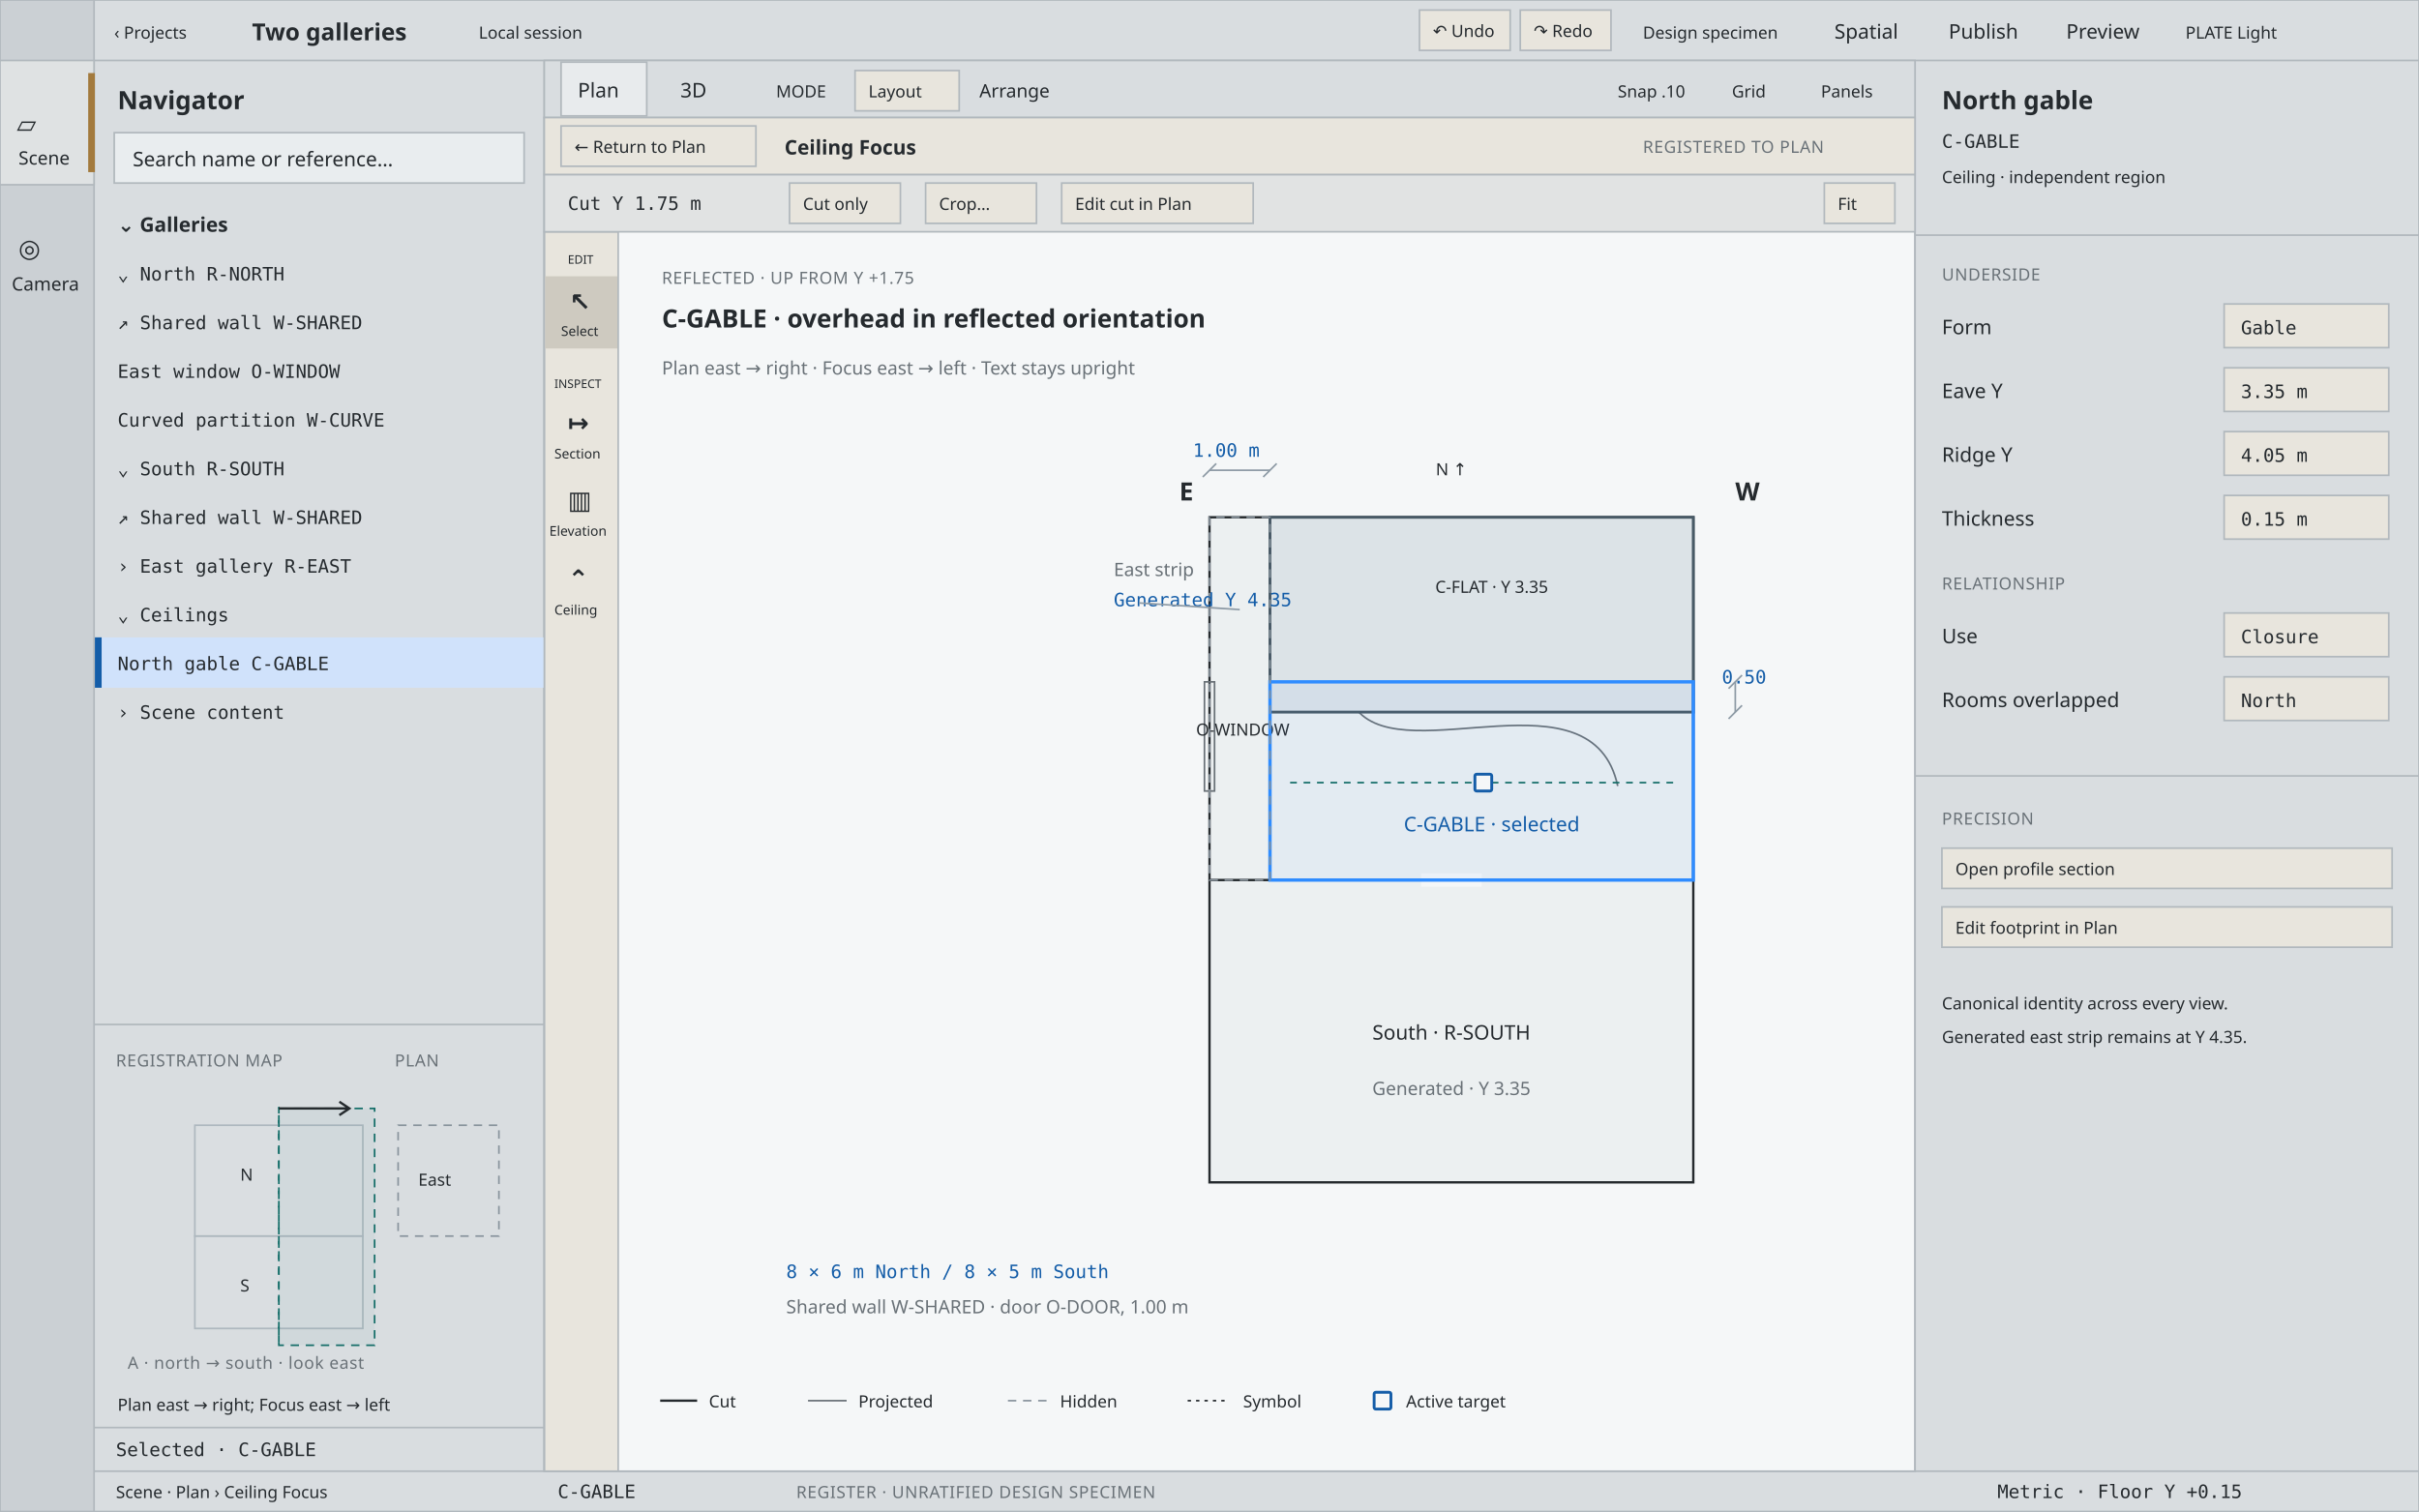
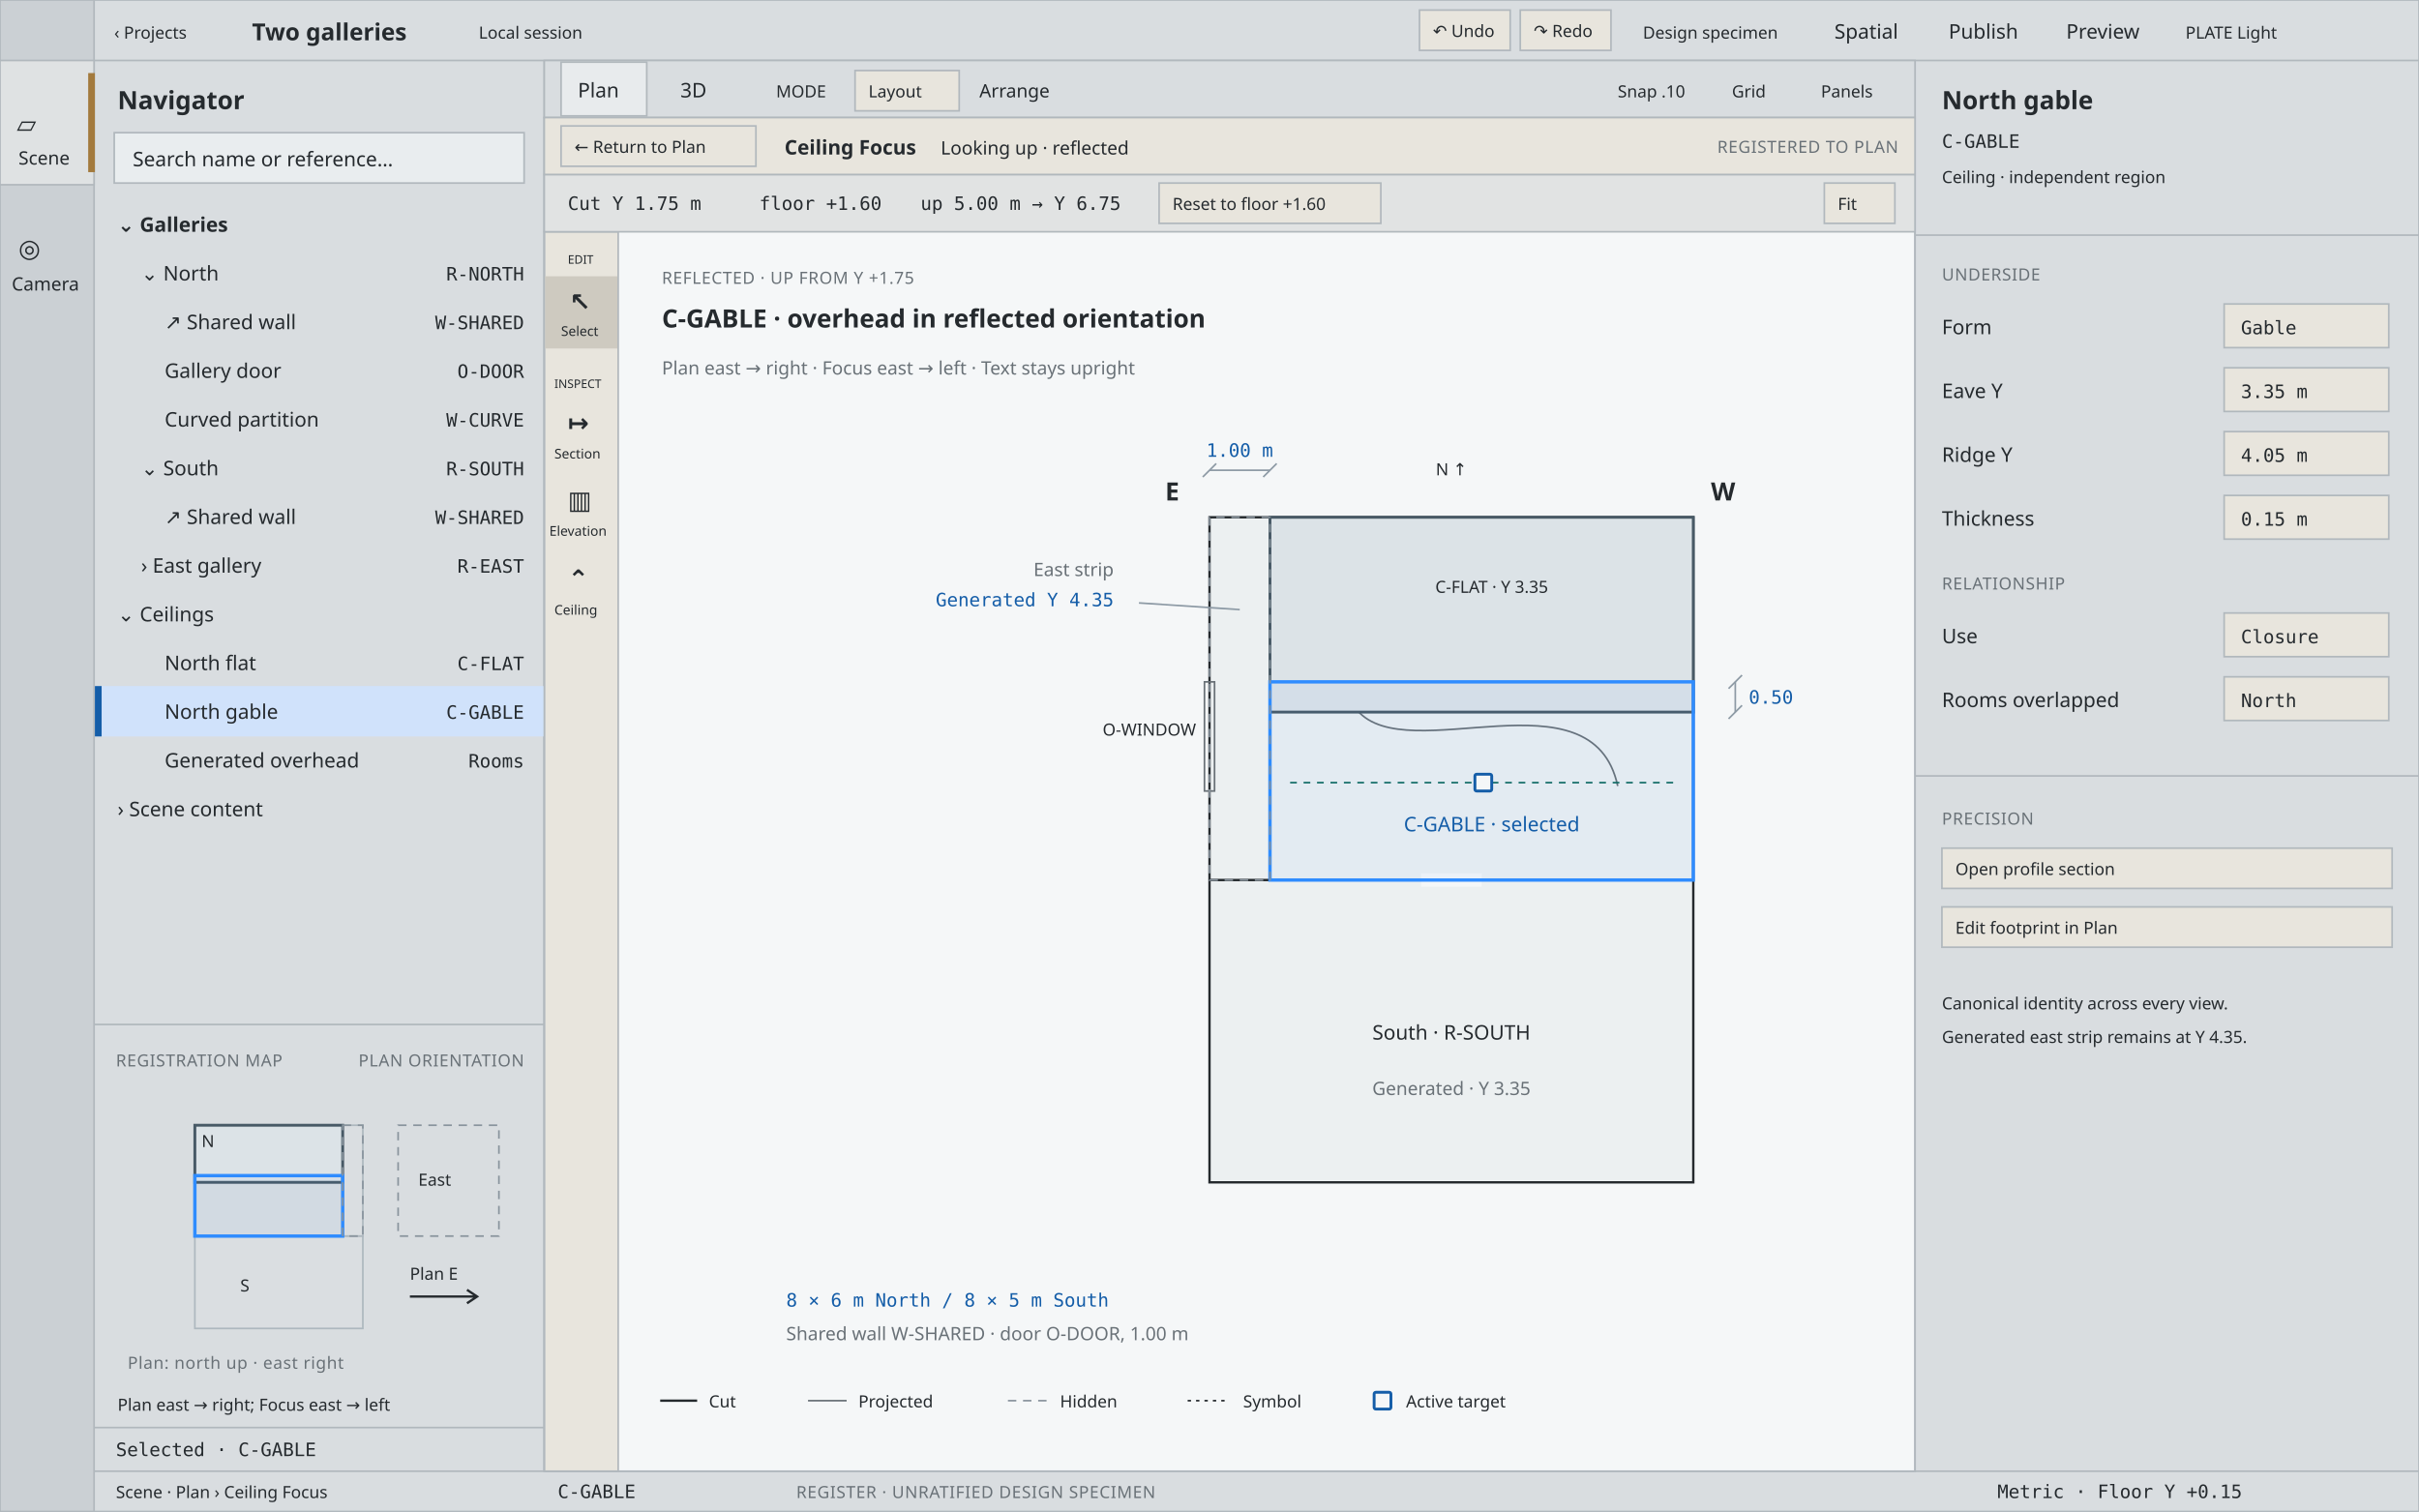
<svg xmlns="http://www.w3.org/2000/svg" width="1440" height="900" viewBox="0 0 1440 900" role="img" aria-label="REGISTER unratified P26 focus design, 1440 by 900">
  <rect x="0" y="0" width="1440" height="900" fill="#D9DDE0" stroke="#b1b8bd" />
  <rect x="0" y="0" width="56" height="900" fill="#CBD0D4" stroke="#b1b8bd" />
  <rect x="324" y="70" width="816" height="806" fill="#F5F7F8" stroke="#b1b8bd" />
  <rect x="324" y="138" width="44" height="738" fill="#E8E5DD" stroke="#b1b8bd" />
  <path d="M56 36L1440 36" stroke="#b1b8bd" />
  <path d="M56 876L1440 876" stroke="#b1b8bd" />
  <path d="M324 36L324 876" stroke="#b1b8bd" />
  <path d="M1140 36L1140 876" stroke="#b1b8bd" />
  <rect x="0" y="36" width="56" height="74" fill="#dfe2e3" stroke="#b1b8bd" />
  <rect x="53" y="44" width="3" height="58" fill="#A37A3D" stroke="#A37A3D" />
  <text class="shell heading" x="10" y="79">▱</text>
  <text class="shell mode" x="11" y="98">Scene</text>
  <text class="shell heading" x="11" y="153">◎</text>
  <text class="shell mode" x="7" y="173">Camera</text>
  <text class="shell utility" x="68" y="23">‹ Projects</text>
  <text class="shell identity" x="150" y="24">Two galleries</text>
  <text class="shell utility" x="285" y="23">Local session</text>
  <rect x="845" y="6" width="54" height="24" fill="#E8E5DD" stroke="#b1b8bd" />
  <text class="shell utility" x="853" y="22">↶ Undo</text>
  <rect x="905" y="6" width="54" height="24" fill="#E8E5DD" stroke="#b1b8bd" />
  <text class="shell utility" x="913" y="22">↷ Redo</text>
  <text class="shell utility" x="978" y="23">Design specimen</text>
  <text class="shell ui" x="1092" y="23">Spatial</text>
  <text class="shell ui" x="1160" y="23">Publish</text>
  <text class="shell ui" x="1230" y="23">Preview</text>
  <text class="shell utility" x="1301" y="23">PLATE Light</text>
  <rect x="324" y="36" width="816" height="34" fill="#D9DDE0" stroke="#b1b8bd" />
  <rect x="334" y="37" width="51" height="32" fill="#e8ebed" stroke="#b1b8bd" />
  <text class="shell ui" x="344" y="58">Plan</text>
  <text class="shell ui" x="405" y="58">3D</text>
  <text class="shell utility" x="462" y="58">MODE</text>
  <rect x="509" y="42" width="62" height="24" fill="#E8E5DD" stroke="#b1b8bd" />
  <text class="shell utility" x="517" y="58">Layout</text>
  <text class="shell mode" x="583" y="58">Arrange</text>
  <text class="shell utility" x="963" y="58">Snap .10</text>
  <text class="shell utility" x="1031" y="58">Grid</text>
  <text class="shell utility" x="1084" y="58">Panels</text>
  <rect x="324" y="70" width="816" height="34" fill="#E8E5DD" stroke="#b1b8bd" />
  <rect x="334" y="75" width="116" height="24" fill="#E8E5DD" stroke="#b1b8bd" />
  <text class="shell utility" x="342" y="91">← Return to Plan</text>
  <text class="shell strong" x="467" y="92">Ceiling Focus</text>
-   <text class="shell meta" x="978" y="91">REGISTERED TO PLAN</text>
+   <text class="shell mode" x="560" y="92">Looking up · reflected</text>
+   <text class="shell meta" x="1130" y="91" text-anchor="end">REGISTERED TO PLAN</text>
  <rect x="324" y="104" width="816" height="34" fill="#e1e3e3" stroke="#b1b8bd" />
  <text class="shell mono" x="338" y="125">Cut Y  1.75 m</text>
-   <rect x="470" y="109" width="66" height="24" fill="#E8E5DD" stroke="#b1b8bd" />
-   <text class="shell utility" x="478" y="125">Cut only</text>
-   <rect x="551" y="109" width="66" height="24" fill="#E8E5DD" stroke="#b1b8bd" />
-   <text class="shell utility" x="559" y="125">Crop…</text>
-   <rect x="632" y="109" width="114" height="24" fill="#E8E5DD" stroke="#b1b8bd" />
-   <text class="shell utility" x="640" y="125">Edit cut in Plan</text>
+   <text class="shell mono" x="452" y="125">floor +1.60</text>
+   <text class="shell mono" x="548" y="125">up 5.00 m → Y 6.75</text>
+   <rect x="690" y="109" width="132" height="24" fill="#E8E5DD" stroke="#b1b8bd" />
+   <text class="shell utility" x="698" y="125">Reset to floor +1.60</text>
  <rect x="1086" y="109" width="42" height="24" fill="#E8E5DD" stroke="#b1b8bd" />
  <text class="shell utility" x="1094" y="125">Fit</text>
  <text class="shell tray-group" x="338" y="157">EDIT</text>
  <rect x="325" y="165" width="42" height="42" fill="#cecac0" stroke="#cecac0" />
  <text class="shell heading" x="339" y="185">↖</text>
  <text class="shell tray-tool" x="334" y="200">Select</text>
  <text class="shell tray-group" x="330" y="231">INSPECT</text>
  <text class="shell heading" x="338" y="257">↦</text>
  <text class="shell tray-tool" x="330" y="273">Section</text>
  <text class="shell heading" x="338" y="303">▥</text>
  <text class="shell tray-tool" x="327" y="319">Elevation</text>
  <text class="shell heading" x="338" y="350">⌃</text>
  <text class="shell tray-tool" x="330" y="366">Ceiling</text>
  <text class="shell heading" x="70" y="65">Navigator</text>
  <rect x="68" y="79" width="244" height="30" fill="#e9edef" stroke="#b1b8bd" />
  <text class="shell ui" x="79" y="99">Search name or reference…</text>
  <text class="shell strong" x="70" y="138">⌄ Galleries</text>
-   <text class="shell navmono" x="70" y="167">  ⌄ North                   R-NORTH</text>
-   <text class="shell navmono" x="70" y="196">    ↗ Shared wall          W-SHARED</text>
-   <text class="shell navmono" x="70" y="225">    East window            O-WINDOW</text>
-   <text class="shell navmono" x="70" y="254">    Curved partition        W-CURVE</text>
-   <text class="shell navmono" x="70" y="283">  ⌄ South                   R-SOUTH</text>
-   <text class="shell navmono" x="70" y="312">    ↗ Shared wall          W-SHARED</text>
-   <text class="shell navmono" x="70" y="341">  › East gallery            R-EAST</text>
-   <text class="shell navmono" x="70" y="370">⌄ Ceilings</text>
-   <rect x="57" y="380" width="266" height="29" fill="#d0e2fb" stroke="#d0e2fb" />
-   <rect x="57" y="380" width="3" height="29" fill="#145DA8" stroke="#145DA8" />
-   <text class="shell navmono" x="70" y="399">    North gable             C-GABLE</text>
-   <text class="shell navmono" x="70" y="428">› Scene content</text>
+   <text class="shell ui" x="84" y="167">⌄ North</text>
+   <text class="shell navmono" x="312" y="167" text-anchor="end">R-NORTH</text>
+   <text class="shell ui" x="98" y="196">↗ Shared wall</text>
+   <text class="shell navmono" x="312" y="196" text-anchor="end">W-SHARED</text>
+   <text class="shell ui" x="98" y="225">Gallery door</text>
+   <text class="shell navmono" x="312" y="225" text-anchor="end">O-DOOR</text>
+   <text class="shell ui" x="98" y="254">Curved partition</text>
+   <text class="shell navmono" x="312" y="254" text-anchor="end">W-CURVE</text>
+   <text class="shell ui" x="84" y="283">⌄ South</text>
+   <text class="shell navmono" x="312" y="283" text-anchor="end">R-SOUTH</text>
+   <text class="shell ui" x="98" y="312">↗ Shared wall</text>
+   <text class="shell navmono" x="312" y="312" text-anchor="end">W-SHARED</text>
+   <text class="shell ui" x="84" y="341">› East gallery</text>
+   <text class="shell navmono" x="312" y="341" text-anchor="end">R-EAST</text>
+   <text class="shell ui" x="70" y="370">⌄ Ceilings</text>
+   <text class="shell ui" x="98" y="399">North flat</text>
+   <text class="shell navmono" x="312" y="399" text-anchor="end">C-FLAT</text>
+   <rect x="57" y="409" width="266" height="29" fill="#d0e2fb" stroke="#d0e2fb" />
+   <rect x="57" y="409" width="3" height="29" fill="#145DA8" stroke="#145DA8" />
+   <text class="shell ui" x="98" y="428">North gable</text>
+   <text class="shell navmono" x="312" y="428" text-anchor="end">C-GABLE</text>
+   <text class="shell ui" x="98" y="457">Generated overhead</text>
+   <text class="shell navmono" x="312" y="457" text-anchor="end">Rooms</text>
+   <text class="shell ui" x="70" y="486">› Scene content</text>
  <path d="M56 610L324 610" stroke="#b1b8bd" />
  <text class="shell meta" x="69" y="635">REGISTRATION MAP</text>
-   <text class="shell meta" x="235" y="635">PLAN</text>
-   <svg x="68" y="650" width="242" height="170" viewBox="0 0 242 170" role="img" aria-label="Registration map of Section A">
+   <text class="shell meta" x="312" y="635" text-anchor="end">PLAN ORIENTATION</text>
+   <svg x="68" y="650" width="242" height="170" viewBox="0 0 242 170" role="img" aria-label="Registration map · Plan orientation">
    <style>text{font:12px 'Trebuchet MS',sans-serif;fill:#252A2E}.meta{font-size:10px;fill:#697177;letter-spacing:.035em}.title{font-size:15px;font-weight:bold}.measure{font:11px 'Andale Mono',monospace;fill:#145DA8}.small{font-size:10px}.note{fill:#697177;font-size:11px}.blueText{fill:#145DA8}.badText{fill:#9B3149}.guideText{fill:#146D68}.cut{fill:#c4cacd;stroke:#252A2E;stroke-width:2}.edge{fill:none;stroke:#252A2E;stroke-width:1.4}.projected{fill:none;stroke:#697177;stroke-width:1}.far{fill:none;stroke:#adb7be;stroke-width:1}.hidden{fill:none;stroke:#89949d;stroke-width:1;stroke-dasharray:5 4}.selected{fill:none;stroke:#2F8CFF;stroke-width:2.5}.selectedFill{fill:#2f8cff0c;stroke:#2F8CFF;stroke-width:2}.guide{fill:none;stroke:#146D68;stroke-width:1;stroke-dasharray:4 4}.dimension{fill:none;stroke:#8d9aa5;stroke-width:1}.handle{fill:#F5F7F8;stroke:#145DA8;stroke-width:1.7;rx:1}.bad{fill:#9b314912;stroke:#9B3149;stroke-width:1.8;stroke-dasharray:6 4}.paper{fill:#F5F7F8;stroke:none}.cutContext{fill:#d9dfe4;stroke:#65717b;stroke-width:1}.wash{fill:#dbe1e555;stroke:#aeb8bf;stroke-width:1}.volume{fill:#146d680a;stroke:#146D68;stroke-width:1;stroke-dasharray:5 4}.grip{cursor:pointer}.grip:focus{outline:none}.grip:focus .handle{stroke:#252A2E;stroke-width:3}.ceiling{fill:#dce3e7;stroke:#485a66;stroke-width:1.7}.symbol{fill:none;stroke:#252A2E;stroke-width:1;stroke-dasharray:2 3}</style>
    <rect x="48" y="20" width="100" height="66" class="wash" />
    <rect x="48" y="86" width="100" height="55" class="wash" />
    <rect x="169" y="20" width="60" height="66" class="hidden" />
-     <line x1="98" y1="9" x2="98" y2="151" class="guide" />
-     <rect x="98" y="10" width="57" height="141" class="volume" />
-     <path d="M98 10h42m-6-4 6 4-6 4" class="edge" />
    <text x="75" y="53" class="small" text-anchor="start">N</text>
    <text x="75" y="119" class="small" text-anchor="start">S</text>
    <text x="181" y="56" class="small" text-anchor="start">East</text>
-     <text x="8" y="165" class="meta" text-anchor="start">A · north → south · look east</text>
+     <rect x="48" y="20" width="88" height="34" class="ceiling" />
+     <rect x="48" y="50" width="88" height="36" class="selectedFill" />
+     <rect x="136" y="20" width="12" height="66" class="hidden" />
+     <path d="M176 122h40m-6-4 6 4-6 4" class="edge" />
+     <text x="176" y="112" class="small" text-anchor="start">Plan E</text>
+     <text x="52" y="33" class="small" text-anchor="start">N</text>
+     <text x="8" y="165" class="meta" text-anchor="start">Plan: north up · east right</text>
  </svg>
  <text class="shell utility" x="70" y="840">Plan east → right; Focus east → left</text>
  <path d="M56 850L324 850" stroke="#b1b8bd" />
  <text class="shell mono" x="69" y="867">Selected · C-GABLE</text>
  <svg x="368" y="138" width="772" height="738" viewBox="0 0 772 738" role="img" aria-label="Spatial design drawing">
    <style>text{font:12px 'Trebuchet MS',sans-serif;fill:#252A2E}.meta{font-size:10px;fill:#697177;letter-spacing:.035em}.title{font-size:15px;font-weight:bold}.measure{font:11px 'Andale Mono',monospace;fill:#145DA8}.small{font-size:10px}.note{fill:#697177;font-size:11px}.blueText{fill:#145DA8}.badText{fill:#9B3149}.guideText{fill:#146D68}.cut{fill:#c4cacd;stroke:#252A2E;stroke-width:2}.edge{fill:none;stroke:#252A2E;stroke-width:1.4}.projected{fill:none;stroke:#697177;stroke-width:1}.far{fill:none;stroke:#adb7be;stroke-width:1}.hidden{fill:none;stroke:#89949d;stroke-width:1;stroke-dasharray:5 4}.selected{fill:none;stroke:#2F8CFF;stroke-width:2.5}.selectedFill{fill:#2f8cff0c;stroke:#2F8CFF;stroke-width:2}.guide{fill:none;stroke:#146D68;stroke-width:1;stroke-dasharray:4 4}.dimension{fill:none;stroke:#8d9aa5;stroke-width:1}.handle{fill:#F5F7F8;stroke:#145DA8;stroke-width:1.7;rx:1}.bad{fill:#9b314912;stroke:#9B3149;stroke-width:1.8;stroke-dasharray:6 4}.paper{fill:#F5F7F8;stroke:none}.cutContext{fill:#d9dfe4;stroke:#65717b;stroke-width:1}.wash{fill:#dbe1e555;stroke:#aeb8bf;stroke-width:1}.volume{fill:#146d680a;stroke:#146D68;stroke-width:1;stroke-dasharray:5 4}.grip{cursor:pointer}.grip:focus{outline:none}.grip:focus .handle{stroke:#252A2E;stroke-width:3}.ceiling{fill:#dce3e7;stroke:#485a66;stroke-width:1.7}.symbol{fill:none;stroke:#252A2E;stroke-width:1;stroke-dasharray:2 3}</style>
    <text x="26" y="31" class="meta" text-anchor="start">REFLECTED · UP FROM Y +1.75</text>
    <text x="26" y="57" class="title" text-anchor="start">C-GABLE · overhead in reflected orientation</text>
    <text x="26" y="85" class="note" text-anchor="start">Plan east → right     ·     Focus east → left     ·     Text stays upright</text>
    <g transform="translate(740,0) scale(-1,1)">
      <rect x="100" y="170" width="288" height="216" class="wash" />
      <rect x="100" y="386" width="288" height="180" class="wash" />
      <path d="M100 386V170H388V566H100Z" class="edge" />
      <line x1="100" y1="386" x2="226" y2="386" class="edge" />
      <line x1="262" y1="386" x2="388" y2="386" class="edge" />
      <rect x="226" y="382" width="36" height="8" class="paper" />
      <text transform="translate(488,0) scale(-1,1)" x="244" y="240" class="" text-anchor="middle">North · R-NORTH</text>
      <text transform="translate(488,0) scale(-1,1)" x="244" y="481" class="" text-anchor="middle">South · R-SOUTH</text>
      <path d="M145 330 C160 260 270 320 300 285" class="projected" />
      <rect x="385" y="268" width="6" height="65" class="projected" />
-       <text transform="translate(792,0) scale(-1,1)" x="396" y="300" class="small" text-anchor="start">O-WINDOW</text>
+       <text transform="translate(792,0) scale(-1,1)" x="396" y="300" class="small" text-anchor="end">O-WINDOW</text>
      <rect x="100" y="170" width="252" height="116" class="ceiling" />
      <rect x="100" y="268" width="252" height="118" class="selectedFill" />
      <rect x="352" y="170" width="36" height="216" class="hidden" />
      <line x1="112" y1="328" x2="340" y2="328" class="guide" />
      <text transform="translate(440,0) scale(-1,1)" x="220" y="215" class="small" text-anchor="middle">C-FLAT · Y 3.35</text>
      <text transform="translate(440,0) scale(-1,1)" x="220" y="357" class="blueText" text-anchor="middle">C-GABLE · selected</text>
      <text transform="translate(488,0) scale(-1,1)" x="244" y="514" class="note" text-anchor="middle">Generated · Y 3.35</text>
      <line x1="352" y1="142" x2="388" y2="142" class="dimension" />
      <line x1="348" y1="138" x2="356" y2="146" class="dimension" />
      <line x1="384" y1="138" x2="392" y2="146" class="dimension" />
-       <text transform="translate(756,0) scale(-1,1)" x="378" y="134" class="measure" text-anchor="middle">1.00 m</text>
+       <text transform="translate(740,0) scale(-1,1)" x="370" y="134" class="measure" text-anchor="middle">1.00 m</text>
      <line x1="75" y1="268" x2="75" y2="286" class="dimension" />
      <line x1="71" y1="264" x2="79" y2="272" class="dimension" />
      <line x1="71" y1="282" x2="79" y2="290" class="dimension" />
-       <text transform="translate(166,0) scale(-1,1)" x="83" y="269" class="measure" text-anchor="start">0.50</text>
-       <text transform="translate(890,0) scale(-1,1)" x="445" y="205" class="note" text-anchor="start">East strip</text>
-       <text transform="translate(890,0) scale(-1,1)" x="445" y="223" class="measure" text-anchor="start">Generated Y 4.35</text>
+       <text transform="translate(134,0) scale(-1,1)" x="67" y="281" class="measure" text-anchor="start">0.50</text>
+       <text transform="translate(890,0) scale(-1,1)" x="445" y="205" class="note" text-anchor="end">East strip</text>
+       <text transform="translate(890,0) scale(-1,1)" x="445" y="223" class="measure" text-anchor="end">Generated Y 4.35</text>
      <line x1="430" y1="221" x2="370" y2="225" class="dimension" />
      <g role="button" tabindex="0" aria-label="Edit whole underside height" data-action="ceilingLift" class="grip">
        <rect x="220" y="323" width="10" height="10" class="handle" />
      </g>
-       <text transform="translate(150,0) scale(-1,1)" x="75" y="160" class="title" text-anchor="start">W</text>
-       <text transform="translate(812,0) scale(-1,1)" x="406" y="160" class="title" text-anchor="start">E</text>
+       <text transform="translate(150,0) scale(-1,1)" x="75" y="160" class="title" text-anchor="end">W</text>
+       <text transform="translate(812,0) scale(-1,1)" x="406" y="160" class="title" text-anchor="end">E</text>
      <text transform="translate(488,0) scale(-1,1)" x="244" y="145" class="small" text-anchor="middle">N ↑</text>
    </g>
-     <text x="100" y="623" class="measure" text-anchor="start">8 × 6 m North  /  8 × 5 m South</text>
-     <text x="100" y="644" class="note" text-anchor="start">Shared wall W-SHARED · door O-DOOR, 1.00 m</text>
+     <text x="100" y="640" class="measure" text-anchor="start">8 × 6 m North  /  8 × 5 m South</text>
+     <text x="100" y="660" class="note" text-anchor="start">Shared wall W-SHARED · door O-DOOR, 1.00 m</text>
    <line x1="25" y1="696" x2="47" y2="696" class="edge" />
    <text x="54" y="700" class="small" text-anchor="start">Cut</text>
    <line x1="113" y1="696" x2="136" y2="696" class="projected" />
    <text x="143" y="700" class="small" text-anchor="start">Projected</text>
    <line x1="232" y1="696" x2="255" y2="696" class="hidden" />
    <text x="263" y="700" class="small" text-anchor="start">Hidden</text>
    <line x1="339" y1="696" x2="363" y2="696" class="symbol" />
    <text x="372" y="700" class="small" text-anchor="start">Symbol</text>
    <rect x="450" y="691" width="10" height="10" class="handle" />
    <text x="469" y="700" class="small" text-anchor="start">Active target</text>
  </svg>
  <text class="shell heading" x="1156" y="65">North gable</text>
  <text class="shell mono" x="1156" y="88">C-GABLE</text>
  <text class="shell utility" x="1156" y="109">Ceiling · independent region</text>
  <path d="M1140 140L1440 140" stroke="#b1b8bd" />
  <text class="shell meta" x="1156" y="167">UNDERSIDE</text>
  <text class="shell ui" x="1156" y="199">Form</text>
  <rect x="1324" y="181" width="98" height="26" fill="#E8E5DD" stroke="#b1b8bd" />
  <text class="shell mono" x="1334" y="199">Gable</text>
  <text class="shell ui" x="1156" y="237">Eave Y</text>
  <rect x="1324" y="219" width="98" height="26" fill="#E8E5DD" stroke="#b1b8bd" />
  <text class="shell mono" x="1334" y="237">3.35 m</text>
  <text class="shell ui" x="1156" y="275">Ridge Y</text>
  <rect x="1324" y="257" width="98" height="26" fill="#E8E5DD" stroke="#b1b8bd" />
  <text class="shell mono" x="1334" y="275">4.05 m</text>
  <text class="shell ui" x="1156" y="313">Thickness</text>
  <rect x="1324" y="295" width="98" height="26" fill="#E8E5DD" stroke="#b1b8bd" />
  <text class="shell mono" x="1334" y="313">0.15 m</text>
  <text class="shell meta" x="1156" y="351">RELATIONSHIP</text>
  <text class="shell ui" x="1156" y="383">Use</text>
  <rect x="1324" y="365" width="98" height="26" fill="#E8E5DD" stroke="#b1b8bd" />
  <text class="shell mono" x="1334" y="383">Closure</text>
  <text class="shell ui" x="1156" y="421">Rooms overlapped</text>
  <rect x="1324" y="403" width="98" height="26" fill="#E8E5DD" stroke="#b1b8bd" />
  <text class="shell mono" x="1334" y="421">North</text>
  <path d="M1140 462L1440 462" stroke="#b1b8bd" />
  <text class="shell meta" x="1156" y="491">PRECISION</text>
  <rect x="1156" y="505" width="268" height="24" fill="#E8E5DD" stroke="#b1b8bd" />
  <text class="shell utility" x="1164" y="521">Open profile section</text>
  <rect x="1156" y="540" width="268" height="24" fill="#E8E5DD" stroke="#b1b8bd" />
  <text class="shell utility" x="1164" y="556">Edit footprint in Plan</text>
  <text class="shell utility" x="1156" y="601">Canonical identity across every view.</text>
  <text class="shell utility" x="1156" y="621">Generated east strip remains at Y 4.35.</text>
  <text class="shell utility" x="69" y="892">Scene · Plan › Ceiling Focus</text>
  <text class="shell mono" x="332" y="892">C-GABLE</text>
  <text class="shell meta" x="474" y="892">REGISTER · UNRATIFIED DESIGN SPECIMEN</text>
  <text class="shell mono" x="1189" y="892">Metric · Floor Y +0.15</text>
  <style>text.shell{font-family:'Trebuchet MS','Lucida Grande',sans-serif;fill:#252A2E;font-size:12px}text.shell.ui{font-size:12px}text.shell.strong{font-size:12px;font-weight:bold}text.shell.heading{font-size:15px;font-weight:bold}text.shell.identity{font-size:14px;font-weight:bold}text.shell.utility,text.shell.meta{font-size:10px}text.shell.meta{fill:#697177;letter-spacing:.035em}text.shell.mode{font-size:11px}text.shell.mono{font:11px 'Andale Mono',Consolas,monospace}text.shell.navmono{font:11px 'Andale Mono',Consolas,monospace}text.shell.tray-group{font-size:7px}text.shell.tray-tool{font-size:8px}</style>
</svg>
